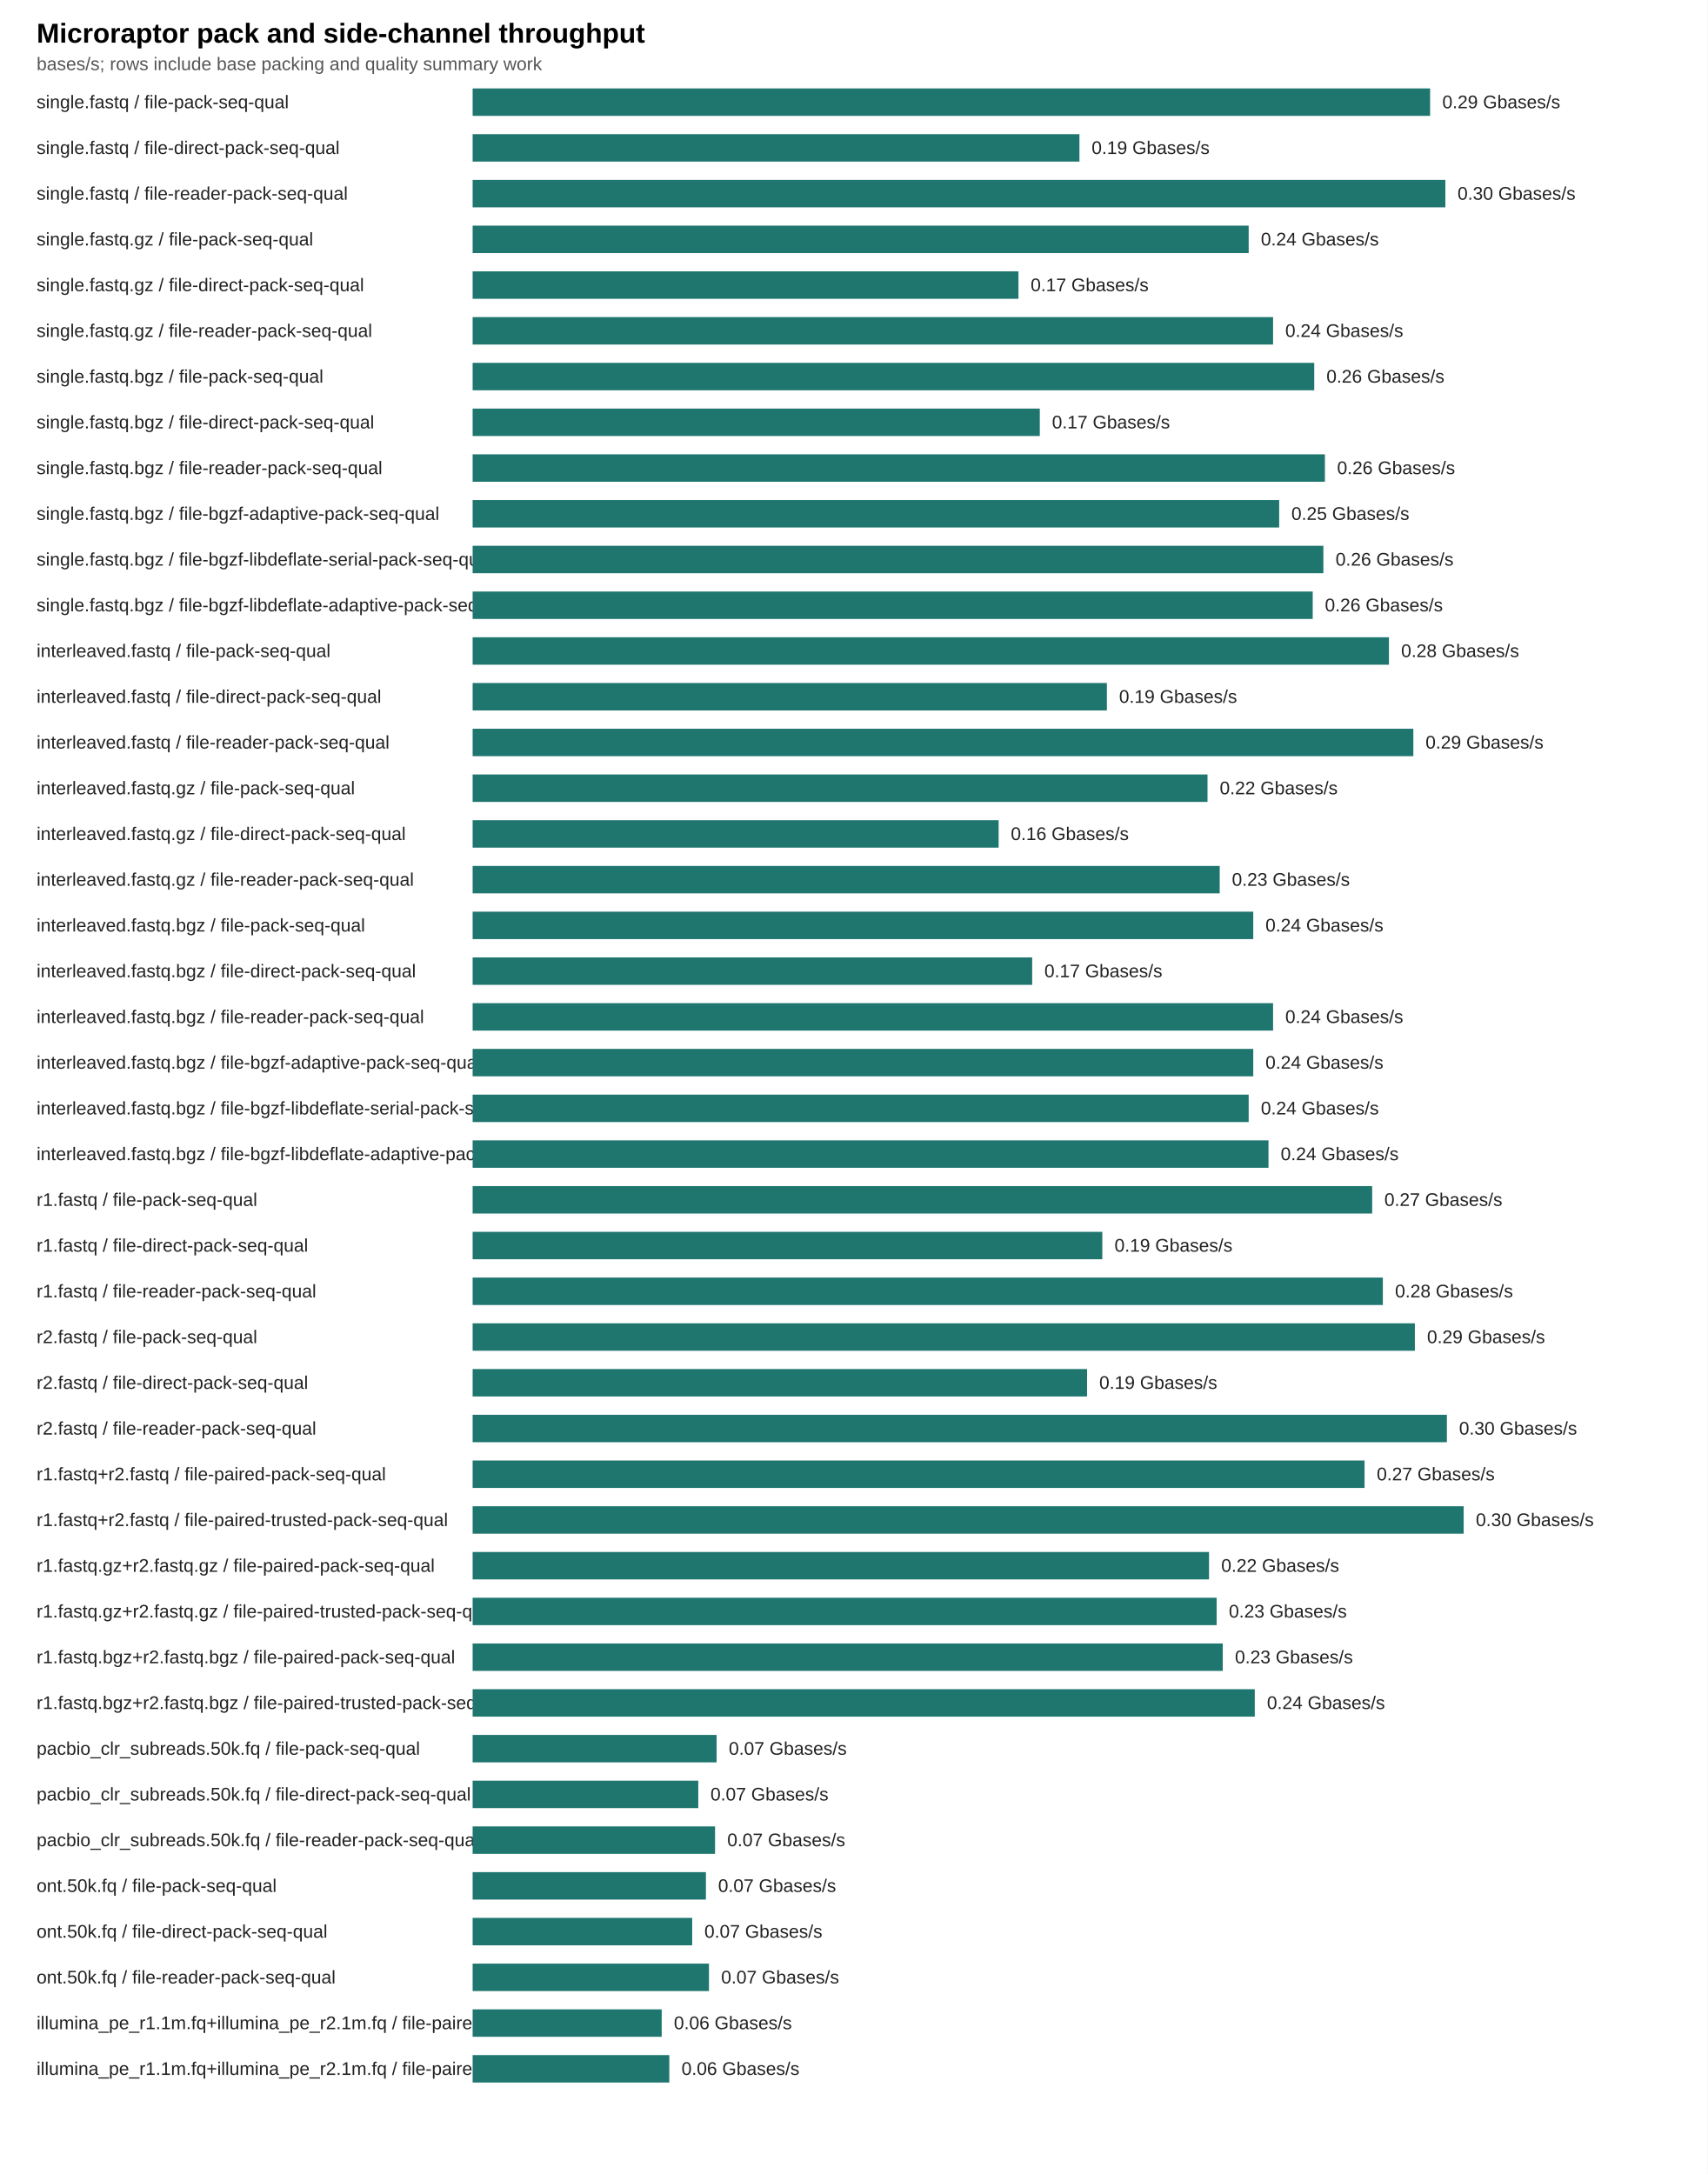
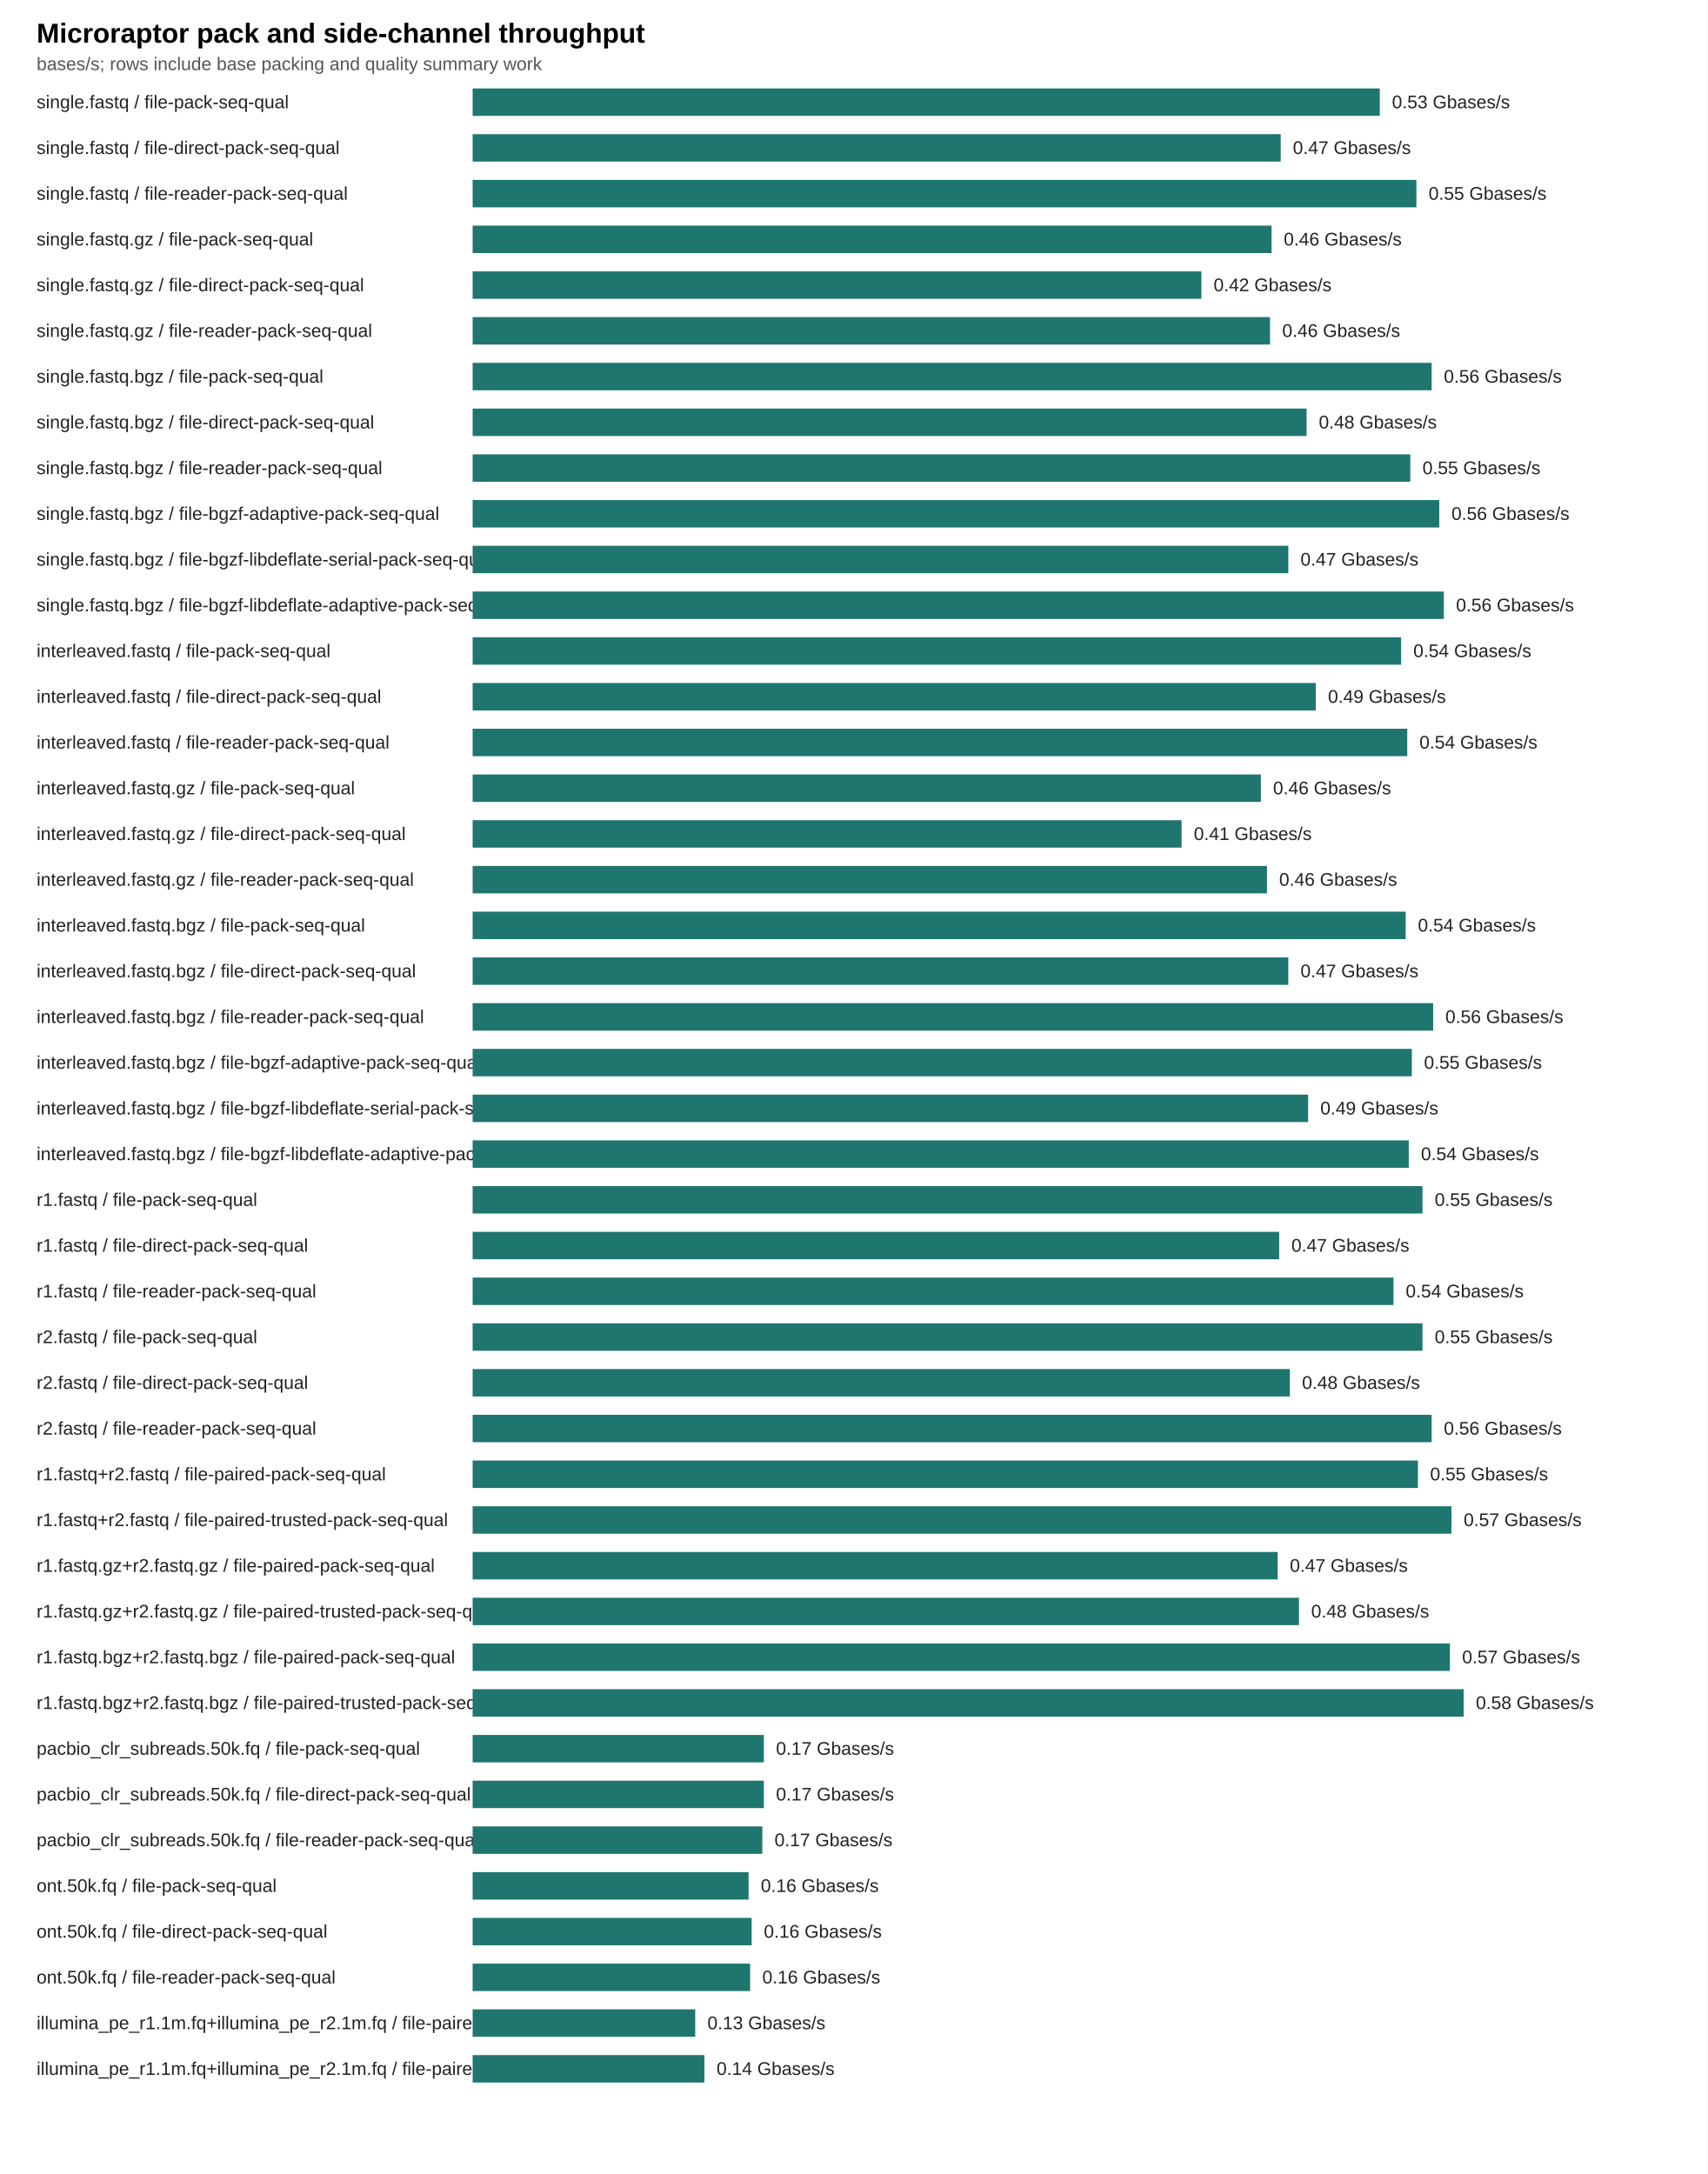
<svg xmlns="http://www.w3.org/2000/svg" width="1120" height="1426" viewBox="0 0 1120 1426">
  <rect width="100%" height="100%" fill="white" />
  <text x="24" y="28" font-family="Arial, sans-serif" font-size="18" font-weight="700">Microraptor pack and side-channel throughput</text>
  <text x="24" y="46" font-family="Arial, sans-serif" font-size="12" fill="#555">bases/s; rows include base packing and quality summary work</text>
  <text x="24" y="71" font-family="Arial, sans-serif" font-size="12" fill="#222">single.fastq / file-pack-seq-qual</text>
-   <rect x="310" y="58" width="628" height="18" fill="#1f766f" />
-   <text x="946" y="71" font-family="Arial, sans-serif" font-size="12" fill="#222">0.29 Gbases/s</text>
+   <rect x="310" y="58" width="595" height="18" fill="#1f766f" />
+   <text x="913" y="71" font-family="Arial, sans-serif" font-size="12" fill="#222">0.53 Gbases/s</text>
  <text x="24" y="101" font-family="Arial, sans-serif" font-size="12" fill="#222">single.fastq / file-direct-pack-seq-qual</text>
-   <rect x="310" y="88" width="398" height="18" fill="#1f766f" />
-   <text x="716" y="101" font-family="Arial, sans-serif" font-size="12" fill="#222">0.19 Gbases/s</text>
+   <rect x="310" y="88" width="530" height="18" fill="#1f766f" />
+   <text x="848" y="101" font-family="Arial, sans-serif" font-size="12" fill="#222">0.47 Gbases/s</text>
  <text x="24" y="131" font-family="Arial, sans-serif" font-size="12" fill="#222">single.fastq / file-reader-pack-seq-qual</text>
-   <rect x="310" y="118" width="638" height="18" fill="#1f766f" />
-   <text x="956" y="131" font-family="Arial, sans-serif" font-size="12" fill="#222">0.30 Gbases/s</text>
+   <rect x="310" y="118" width="619" height="18" fill="#1f766f" />
+   <text x="937" y="131" font-family="Arial, sans-serif" font-size="12" fill="#222">0.55 Gbases/s</text>
  <text x="24" y="161" font-family="Arial, sans-serif" font-size="12" fill="#222">single.fastq.gz / file-pack-seq-qual</text>
-   <rect x="310" y="148" width="509" height="18" fill="#1f766f" />
-   <text x="827" y="161" font-family="Arial, sans-serif" font-size="12" fill="#222">0.24 Gbases/s</text>
+   <rect x="310" y="148" width="524" height="18" fill="#1f766f" />
+   <text x="842" y="161" font-family="Arial, sans-serif" font-size="12" fill="#222">0.46 Gbases/s</text>
  <text x="24" y="191" font-family="Arial, sans-serif" font-size="12" fill="#222">single.fastq.gz / file-direct-pack-seq-qual</text>
-   <rect x="310" y="178" width="358" height="18" fill="#1f766f" />
-   <text x="676" y="191" font-family="Arial, sans-serif" font-size="12" fill="#222">0.17 Gbases/s</text>
+   <rect x="310" y="178" width="478" height="18" fill="#1f766f" />
+   <text x="796" y="191" font-family="Arial, sans-serif" font-size="12" fill="#222">0.42 Gbases/s</text>
  <text x="24" y="221" font-family="Arial, sans-serif" font-size="12" fill="#222">single.fastq.gz / file-reader-pack-seq-qual</text>
-   <rect x="310" y="208" width="525" height="18" fill="#1f766f" />
-   <text x="843" y="221" font-family="Arial, sans-serif" font-size="12" fill="#222">0.24 Gbases/s</text>
+   <rect x="310" y="208" width="523" height="18" fill="#1f766f" />
+   <text x="841" y="221" font-family="Arial, sans-serif" font-size="12" fill="#222">0.46 Gbases/s</text>
  <text x="24" y="251" font-family="Arial, sans-serif" font-size="12" fill="#222">single.fastq.bgz / file-pack-seq-qual</text>
-   <rect x="310" y="238" width="552" height="18" fill="#1f766f" />
-   <text x="870" y="251" font-family="Arial, sans-serif" font-size="12" fill="#222">0.26 Gbases/s</text>
+   <rect x="310" y="238" width="629" height="18" fill="#1f766f" />
+   <text x="947" y="251" font-family="Arial, sans-serif" font-size="12" fill="#222">0.56 Gbases/s</text>
  <text x="24" y="281" font-family="Arial, sans-serif" font-size="12" fill="#222">single.fastq.bgz / file-direct-pack-seq-qual</text>
-   <rect x="310" y="268" width="372" height="18" fill="#1f766f" />
-   <text x="690" y="281" font-family="Arial, sans-serif" font-size="12" fill="#222">0.17 Gbases/s</text>
+   <rect x="310" y="268" width="547" height="18" fill="#1f766f" />
+   <text x="865" y="281" font-family="Arial, sans-serif" font-size="12" fill="#222">0.48 Gbases/s</text>
  <text x="24" y="311" font-family="Arial, sans-serif" font-size="12" fill="#222">single.fastq.bgz / file-reader-pack-seq-qual</text>
-   <rect x="310" y="298" width="559" height="18" fill="#1f766f" />
-   <text x="877" y="311" font-family="Arial, sans-serif" font-size="12" fill="#222">0.26 Gbases/s</text>
+   <rect x="310" y="298" width="615" height="18" fill="#1f766f" />
+   <text x="933" y="311" font-family="Arial, sans-serif" font-size="12" fill="#222">0.55 Gbases/s</text>
  <text x="24" y="341" font-family="Arial, sans-serif" font-size="12" fill="#222">single.fastq.bgz / file-bgzf-adaptive-pack-seq-qual</text>
-   <rect x="310" y="328" width="529" height="18" fill="#1f766f" />
-   <text x="847" y="341" font-family="Arial, sans-serif" font-size="12" fill="#222">0.25 Gbases/s</text>
+   <rect x="310" y="328" width="634" height="18" fill="#1f766f" />
+   <text x="952" y="341" font-family="Arial, sans-serif" font-size="12" fill="#222">0.56 Gbases/s</text>
  <text x="24" y="371" font-family="Arial, sans-serif" font-size="12" fill="#222">single.fastq.bgz / file-bgzf-libdeflate-serial-pack-seq-qual</text>
-   <rect x="310" y="358" width="558" height="18" fill="#1f766f" />
-   <text x="876" y="371" font-family="Arial, sans-serif" font-size="12" fill="#222">0.26 Gbases/s</text>
+   <rect x="310" y="358" width="535" height="18" fill="#1f766f" />
+   <text x="853" y="371" font-family="Arial, sans-serif" font-size="12" fill="#222">0.47 Gbases/s</text>
  <text x="24" y="401" font-family="Arial, sans-serif" font-size="12" fill="#222">single.fastq.bgz / file-bgzf-libdeflate-adaptive-pack-seq-qual</text>
-   <rect x="310" y="388" width="551" height="18" fill="#1f766f" />
-   <text x="869" y="401" font-family="Arial, sans-serif" font-size="12" fill="#222">0.26 Gbases/s</text>
+   <rect x="310" y="388" width="637" height="18" fill="#1f766f" />
+   <text x="955" y="401" font-family="Arial, sans-serif" font-size="12" fill="#222">0.56 Gbases/s</text>
  <text x="24" y="431" font-family="Arial, sans-serif" font-size="12" fill="#222">interleaved.fastq / file-pack-seq-qual</text>
-   <rect x="310" y="418" width="601" height="18" fill="#1f766f" />
-   <text x="919" y="431" font-family="Arial, sans-serif" font-size="12" fill="#222">0.28 Gbases/s</text>
+   <rect x="310" y="418" width="609" height="18" fill="#1f766f" />
+   <text x="927" y="431" font-family="Arial, sans-serif" font-size="12" fill="#222">0.54 Gbases/s</text>
  <text x="24" y="461" font-family="Arial, sans-serif" font-size="12" fill="#222">interleaved.fastq / file-direct-pack-seq-qual</text>
-   <rect x="310" y="448" width="416" height="18" fill="#1f766f" />
-   <text x="734" y="461" font-family="Arial, sans-serif" font-size="12" fill="#222">0.19 Gbases/s</text>
+   <rect x="310" y="448" width="553" height="18" fill="#1f766f" />
+   <text x="871" y="461" font-family="Arial, sans-serif" font-size="12" fill="#222">0.49 Gbases/s</text>
  <text x="24" y="491" font-family="Arial, sans-serif" font-size="12" fill="#222">interleaved.fastq / file-reader-pack-seq-qual</text>
-   <rect x="310" y="478" width="617" height="18" fill="#1f766f" />
-   <text x="935" y="491" font-family="Arial, sans-serif" font-size="12" fill="#222">0.29 Gbases/s</text>
+   <rect x="310" y="478" width="613" height="18" fill="#1f766f" />
+   <text x="931" y="491" font-family="Arial, sans-serif" font-size="12" fill="#222">0.54 Gbases/s</text>
  <text x="24" y="521" font-family="Arial, sans-serif" font-size="12" fill="#222">interleaved.fastq.gz / file-pack-seq-qual</text>
-   <rect x="310" y="508" width="482" height="18" fill="#1f766f" />
-   <text x="800" y="521" font-family="Arial, sans-serif" font-size="12" fill="#222">0.22 Gbases/s</text>
+   <rect x="310" y="508" width="517" height="18" fill="#1f766f" />
+   <text x="835" y="521" font-family="Arial, sans-serif" font-size="12" fill="#222">0.46 Gbases/s</text>
  <text x="24" y="551" font-family="Arial, sans-serif" font-size="12" fill="#222">interleaved.fastq.gz / file-direct-pack-seq-qual</text>
-   <rect x="310" y="538" width="345" height="18" fill="#1f766f" />
-   <text x="663" y="551" font-family="Arial, sans-serif" font-size="12" fill="#222">0.16 Gbases/s</text>
+   <rect x="310" y="538" width="465" height="18" fill="#1f766f" />
+   <text x="783" y="551" font-family="Arial, sans-serif" font-size="12" fill="#222">0.41 Gbases/s</text>
  <text x="24" y="581" font-family="Arial, sans-serif" font-size="12" fill="#222">interleaved.fastq.gz / file-reader-pack-seq-qual</text>
-   <rect x="310" y="568" width="490" height="18" fill="#1f766f" />
-   <text x="808" y="581" font-family="Arial, sans-serif" font-size="12" fill="#222">0.23 Gbases/s</text>
+   <rect x="310" y="568" width="521" height="18" fill="#1f766f" />
+   <text x="839" y="581" font-family="Arial, sans-serif" font-size="12" fill="#222">0.46 Gbases/s</text>
  <text x="24" y="611" font-family="Arial, sans-serif" font-size="12" fill="#222">interleaved.fastq.bgz / file-pack-seq-qual</text>
-   <rect x="310" y="598" width="512" height="18" fill="#1f766f" />
-   <text x="830" y="611" font-family="Arial, sans-serif" font-size="12" fill="#222">0.24 Gbases/s</text>
+   <rect x="310" y="598" width="612" height="18" fill="#1f766f" />
+   <text x="930" y="611" font-family="Arial, sans-serif" font-size="12" fill="#222">0.54 Gbases/s</text>
  <text x="24" y="641" font-family="Arial, sans-serif" font-size="12" fill="#222">interleaved.fastq.bgz / file-direct-pack-seq-qual</text>
-   <rect x="310" y="628" width="367" height="18" fill="#1f766f" />
-   <text x="685" y="641" font-family="Arial, sans-serif" font-size="12" fill="#222">0.17 Gbases/s</text>
+   <rect x="310" y="628" width="535" height="18" fill="#1f766f" />
+   <text x="853" y="641" font-family="Arial, sans-serif" font-size="12" fill="#222">0.47 Gbases/s</text>
  <text x="24" y="671" font-family="Arial, sans-serif" font-size="12" fill="#222">interleaved.fastq.bgz / file-reader-pack-seq-qual</text>
-   <rect x="310" y="658" width="525" height="18" fill="#1f766f" />
-   <text x="843" y="671" font-family="Arial, sans-serif" font-size="12" fill="#222">0.24 Gbases/s</text>
+   <rect x="310" y="658" width="630" height="18" fill="#1f766f" />
+   <text x="948" y="671" font-family="Arial, sans-serif" font-size="12" fill="#222">0.56 Gbases/s</text>
  <text x="24" y="701" font-family="Arial, sans-serif" font-size="12" fill="#222">interleaved.fastq.bgz / file-bgzf-adaptive-pack-seq-qual</text>
-   <rect x="310" y="688" width="512" height="18" fill="#1f766f" />
-   <text x="830" y="701" font-family="Arial, sans-serif" font-size="12" fill="#222">0.24 Gbases/s</text>
+   <rect x="310" y="688" width="616" height="18" fill="#1f766f" />
+   <text x="934" y="701" font-family="Arial, sans-serif" font-size="12" fill="#222">0.55 Gbases/s</text>
  <text x="24" y="731" font-family="Arial, sans-serif" font-size="12" fill="#222">interleaved.fastq.bgz / file-bgzf-libdeflate-serial-pack-seq-qual</text>
-   <rect x="310" y="718" width="509" height="18" fill="#1f766f" />
-   <text x="827" y="731" font-family="Arial, sans-serif" font-size="12" fill="#222">0.24 Gbases/s</text>
+   <rect x="310" y="718" width="548" height="18" fill="#1f766f" />
+   <text x="866" y="731" font-family="Arial, sans-serif" font-size="12" fill="#222">0.49 Gbases/s</text>
  <text x="24" y="761" font-family="Arial, sans-serif" font-size="12" fill="#222">interleaved.fastq.bgz / file-bgzf-libdeflate-adaptive-pack-seq-qual</text>
-   <rect x="310" y="748" width="522" height="18" fill="#1f766f" />
-   <text x="840" y="761" font-family="Arial, sans-serif" font-size="12" fill="#222">0.24 Gbases/s</text>
+   <rect x="310" y="748" width="614" height="18" fill="#1f766f" />
+   <text x="932" y="761" font-family="Arial, sans-serif" font-size="12" fill="#222">0.54 Gbases/s</text>
  <text x="24" y="791" font-family="Arial, sans-serif" font-size="12" fill="#222">r1.fastq / file-pack-seq-qual</text>
-   <rect x="310" y="778" width="590" height="18" fill="#1f766f" />
-   <text x="908" y="791" font-family="Arial, sans-serif" font-size="12" fill="#222">0.27 Gbases/s</text>
+   <rect x="310" y="778" width="623" height="18" fill="#1f766f" />
+   <text x="941" y="791" font-family="Arial, sans-serif" font-size="12" fill="#222">0.55 Gbases/s</text>
  <text x="24" y="821" font-family="Arial, sans-serif" font-size="12" fill="#222">r1.fastq / file-direct-pack-seq-qual</text>
-   <rect x="310" y="808" width="413" height="18" fill="#1f766f" />
-   <text x="731" y="821" font-family="Arial, sans-serif" font-size="12" fill="#222">0.19 Gbases/s</text>
+   <rect x="310" y="808" width="529" height="18" fill="#1f766f" />
+   <text x="847" y="821" font-family="Arial, sans-serif" font-size="12" fill="#222">0.47 Gbases/s</text>
  <text x="24" y="851" font-family="Arial, sans-serif" font-size="12" fill="#222">r1.fastq / file-reader-pack-seq-qual</text>
-   <rect x="310" y="838" width="597" height="18" fill="#1f766f" />
-   <text x="915" y="851" font-family="Arial, sans-serif" font-size="12" fill="#222">0.28 Gbases/s</text>
+   <rect x="310" y="838" width="604" height="18" fill="#1f766f" />
+   <text x="922" y="851" font-family="Arial, sans-serif" font-size="12" fill="#222">0.54 Gbases/s</text>
  <text x="24" y="881" font-family="Arial, sans-serif" font-size="12" fill="#222">r2.fastq / file-pack-seq-qual</text>
-   <rect x="310" y="868" width="618" height="18" fill="#1f766f" />
-   <text x="936" y="881" font-family="Arial, sans-serif" font-size="12" fill="#222">0.29 Gbases/s</text>
+   <rect x="310" y="868" width="623" height="18" fill="#1f766f" />
+   <text x="941" y="881" font-family="Arial, sans-serif" font-size="12" fill="#222">0.55 Gbases/s</text>
  <text x="24" y="911" font-family="Arial, sans-serif" font-size="12" fill="#222">r2.fastq / file-direct-pack-seq-qual</text>
-   <rect x="310" y="898" width="403" height="18" fill="#1f766f" />
-   <text x="721" y="911" font-family="Arial, sans-serif" font-size="12" fill="#222">0.19 Gbases/s</text>
+   <rect x="310" y="898" width="536" height="18" fill="#1f766f" />
+   <text x="854" y="911" font-family="Arial, sans-serif" font-size="12" fill="#222">0.48 Gbases/s</text>
  <text x="24" y="941" font-family="Arial, sans-serif" font-size="12" fill="#222">r2.fastq / file-reader-pack-seq-qual</text>
-   <rect x="310" y="928" width="639" height="18" fill="#1f766f" />
-   <text x="957" y="941" font-family="Arial, sans-serif" font-size="12" fill="#222">0.30 Gbases/s</text>
+   <rect x="310" y="928" width="629" height="18" fill="#1f766f" />
+   <text x="947" y="941" font-family="Arial, sans-serif" font-size="12" fill="#222">0.56 Gbases/s</text>
  <text x="24" y="971" font-family="Arial, sans-serif" font-size="12" fill="#222">r1.fastq+r2.fastq / file-paired-pack-seq-qual</text>
-   <rect x="310" y="958" width="585" height="18" fill="#1f766f" />
-   <text x="903" y="971" font-family="Arial, sans-serif" font-size="12" fill="#222">0.27 Gbases/s</text>
+   <rect x="310" y="958" width="620" height="18" fill="#1f766f" />
+   <text x="938" y="971" font-family="Arial, sans-serif" font-size="12" fill="#222">0.55 Gbases/s</text>
  <text x="24" y="1001" font-family="Arial, sans-serif" font-size="12" fill="#222">r1.fastq+r2.fastq / file-paired-trusted-pack-seq-qual</text>
-   <rect x="310" y="988" width="650" height="18" fill="#1f766f" />
-   <text x="968" y="1001" font-family="Arial, sans-serif" font-size="12" fill="#222">0.30 Gbases/s</text>
+   <rect x="310" y="988" width="642" height="18" fill="#1f766f" />
+   <text x="960" y="1001" font-family="Arial, sans-serif" font-size="12" fill="#222">0.57 Gbases/s</text>
  <text x="24" y="1031" font-family="Arial, sans-serif" font-size="12" fill="#222">r1.fastq.gz+r2.fastq.gz / file-paired-pack-seq-qual</text>
-   <rect x="310" y="1018" width="483" height="18" fill="#1f766f" />
-   <text x="801" y="1031" font-family="Arial, sans-serif" font-size="12" fill="#222">0.22 Gbases/s</text>
+   <rect x="310" y="1018" width="528" height="18" fill="#1f766f" />
+   <text x="846" y="1031" font-family="Arial, sans-serif" font-size="12" fill="#222">0.47 Gbases/s</text>
  <text x="24" y="1061" font-family="Arial, sans-serif" font-size="12" fill="#222">r1.fastq.gz+r2.fastq.gz / file-paired-trusted-pack-seq-qual</text>
-   <rect x="310" y="1048" width="488" height="18" fill="#1f766f" />
-   <text x="806" y="1061" font-family="Arial, sans-serif" font-size="12" fill="#222">0.23 Gbases/s</text>
+   <rect x="310" y="1048" width="542" height="18" fill="#1f766f" />
+   <text x="860" y="1061" font-family="Arial, sans-serif" font-size="12" fill="#222">0.48 Gbases/s</text>
  <text x="24" y="1091" font-family="Arial, sans-serif" font-size="12" fill="#222">r1.fastq.bgz+r2.fastq.bgz / file-paired-pack-seq-qual</text>
-   <rect x="310" y="1078" width="492" height="18" fill="#1f766f" />
-   <text x="810" y="1091" font-family="Arial, sans-serif" font-size="12" fill="#222">0.23 Gbases/s</text>
+   <rect x="310" y="1078" width="641" height="18" fill="#1f766f" />
+   <text x="959" y="1091" font-family="Arial, sans-serif" font-size="12" fill="#222">0.57 Gbases/s</text>
  <text x="24" y="1121" font-family="Arial, sans-serif" font-size="12" fill="#222">r1.fastq.bgz+r2.fastq.bgz / file-paired-trusted-pack-seq-qual</text>
-   <rect x="310" y="1108" width="513" height="18" fill="#1f766f" />
-   <text x="831" y="1121" font-family="Arial, sans-serif" font-size="12" fill="#222">0.24 Gbases/s</text>
+   <rect x="310" y="1108" width="650" height="18" fill="#1f766f" />
+   <text x="968" y="1121" font-family="Arial, sans-serif" font-size="12" fill="#222">0.58 Gbases/s</text>
  <text x="24" y="1151" font-family="Arial, sans-serif" font-size="12" fill="#222">pacbio_clr_subreads.50k.fq / file-pack-seq-qual</text>
-   <rect x="310" y="1138" width="160" height="18" fill="#1f766f" />
-   <text x="478" y="1151" font-family="Arial, sans-serif" font-size="12" fill="#222">0.07 Gbases/s</text>
+   <rect x="310" y="1138" width="191" height="18" fill="#1f766f" />
+   <text x="509" y="1151" font-family="Arial, sans-serif" font-size="12" fill="#222">0.17 Gbases/s</text>
  <text x="24" y="1181" font-family="Arial, sans-serif" font-size="12" fill="#222">pacbio_clr_subreads.50k.fq / file-direct-pack-seq-qual</text>
-   <rect x="310" y="1168" width="148" height="18" fill="#1f766f" />
-   <text x="466" y="1181" font-family="Arial, sans-serif" font-size="12" fill="#222">0.07 Gbases/s</text>
+   <rect x="310" y="1168" width="191" height="18" fill="#1f766f" />
+   <text x="509" y="1181" font-family="Arial, sans-serif" font-size="12" fill="#222">0.17 Gbases/s</text>
  <text x="24" y="1211" font-family="Arial, sans-serif" font-size="12" fill="#222">pacbio_clr_subreads.50k.fq / file-reader-pack-seq-qual</text>
-   <rect x="310" y="1198" width="159" height="18" fill="#1f766f" />
-   <text x="477" y="1211" font-family="Arial, sans-serif" font-size="12" fill="#222">0.07 Gbases/s</text>
+   <rect x="310" y="1198" width="190" height="18" fill="#1f766f" />
+   <text x="508" y="1211" font-family="Arial, sans-serif" font-size="12" fill="#222">0.17 Gbases/s</text>
  <text x="24" y="1241" font-family="Arial, sans-serif" font-size="12" fill="#222">ont.50k.fq / file-pack-seq-qual</text>
-   <rect x="310" y="1228" width="153" height="18" fill="#1f766f" />
-   <text x="471" y="1241" font-family="Arial, sans-serif" font-size="12" fill="#222">0.07 Gbases/s</text>
+   <rect x="310" y="1228" width="181" height="18" fill="#1f766f" />
+   <text x="499" y="1241" font-family="Arial, sans-serif" font-size="12" fill="#222">0.16 Gbases/s</text>
  <text x="24" y="1271" font-family="Arial, sans-serif" font-size="12" fill="#222">ont.50k.fq / file-direct-pack-seq-qual</text>
-   <rect x="310" y="1258" width="144" height="18" fill="#1f766f" />
-   <text x="462" y="1271" font-family="Arial, sans-serif" font-size="12" fill="#222">0.07 Gbases/s</text>
+   <rect x="310" y="1258" width="183" height="18" fill="#1f766f" />
+   <text x="501" y="1271" font-family="Arial, sans-serif" font-size="12" fill="#222">0.16 Gbases/s</text>
  <text x="24" y="1301" font-family="Arial, sans-serif" font-size="12" fill="#222">ont.50k.fq / file-reader-pack-seq-qual</text>
-   <rect x="310" y="1288" width="155" height="18" fill="#1f766f" />
-   <text x="473" y="1301" font-family="Arial, sans-serif" font-size="12" fill="#222">0.07 Gbases/s</text>
+   <rect x="310" y="1288" width="182" height="18" fill="#1f766f" />
+   <text x="500" y="1301" font-family="Arial, sans-serif" font-size="12" fill="#222">0.16 Gbases/s</text>
  <text x="24" y="1331" font-family="Arial, sans-serif" font-size="12" fill="#222">illumina_pe_r1.1m.fq+illumina_pe_r2.1m.fq / file-paired-pack-seq-qual</text>
-   <rect x="310" y="1318" width="124" height="18" fill="#1f766f" />
-   <text x="442" y="1331" font-family="Arial, sans-serif" font-size="12" fill="#222">0.06 Gbases/s</text>
+   <rect x="310" y="1318" width="146" height="18" fill="#1f766f" />
+   <text x="464" y="1331" font-family="Arial, sans-serif" font-size="12" fill="#222">0.13 Gbases/s</text>
  <text x="24" y="1361" font-family="Arial, sans-serif" font-size="12" fill="#222">illumina_pe_r1.1m.fq+illumina_pe_r2.1m.fq / file-paired-trusted-pack-seq-qual</text>
-   <rect x="310" y="1348" width="129" height="18" fill="#1f766f" />
-   <text x="447" y="1361" font-family="Arial, sans-serif" font-size="12" fill="#222">0.06 Gbases/s</text>
+   <rect x="310" y="1348" width="152" height="18" fill="#1f766f" />
+   <text x="470" y="1361" font-family="Arial, sans-serif" font-size="12" fill="#222">0.14 Gbases/s</text>
</svg>
